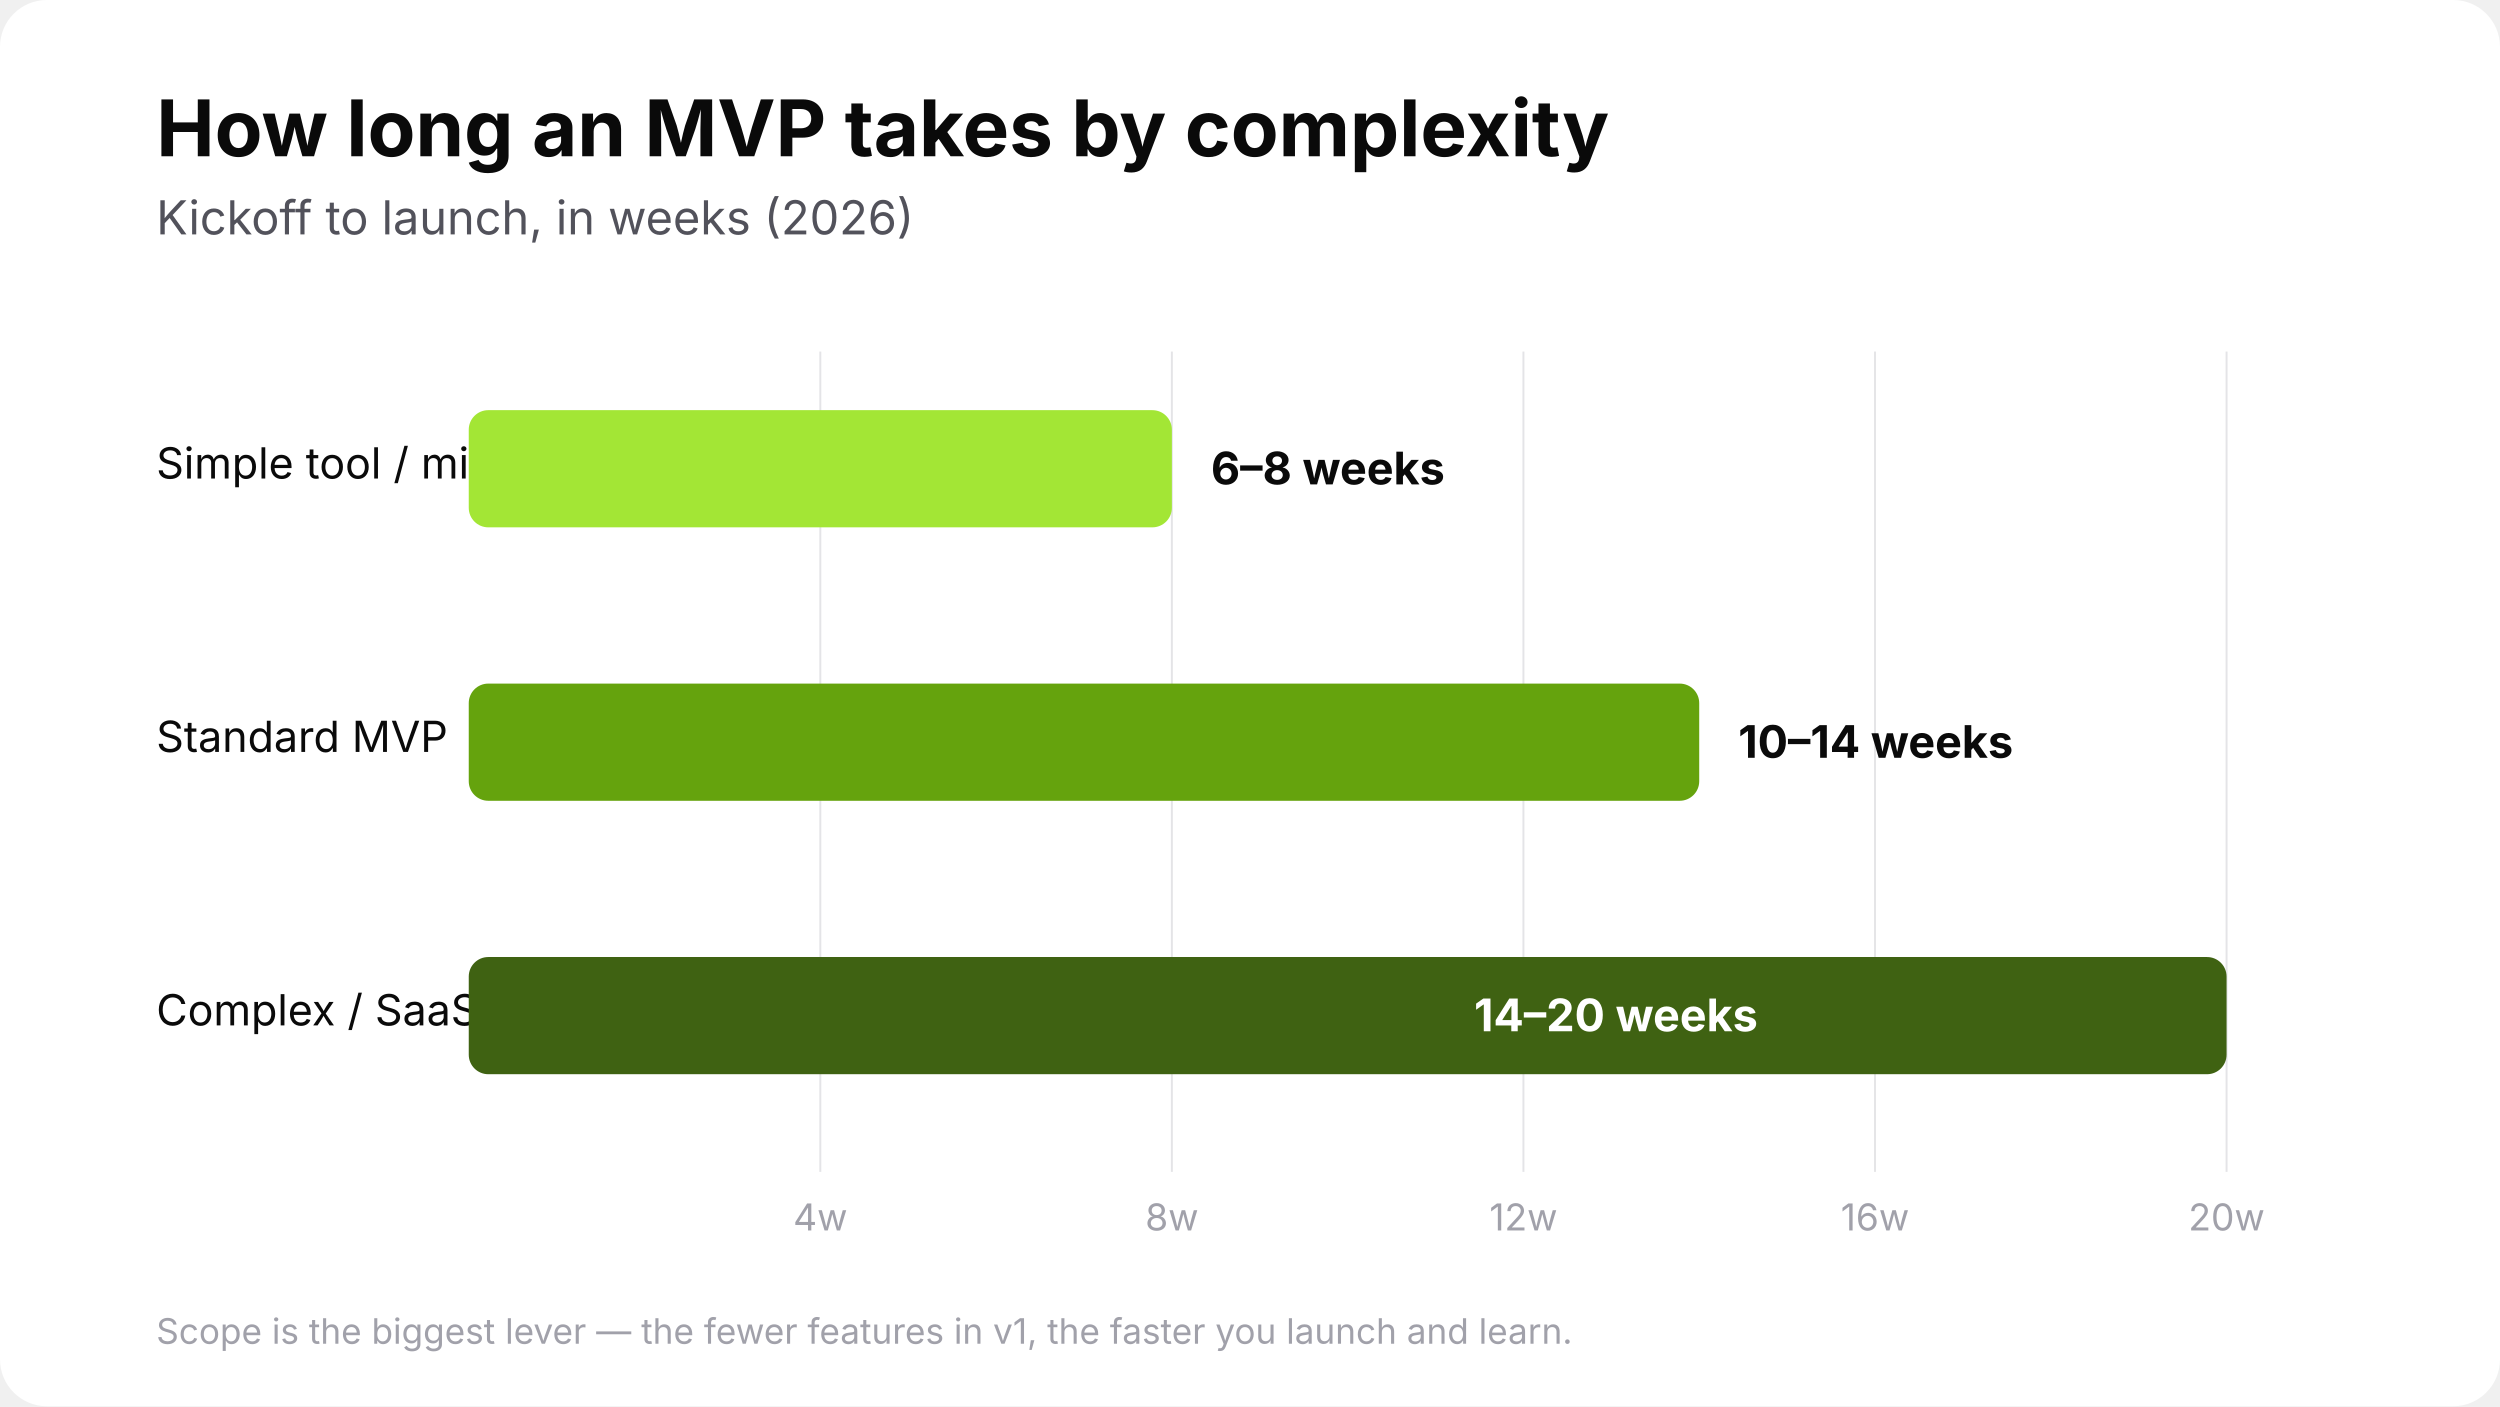
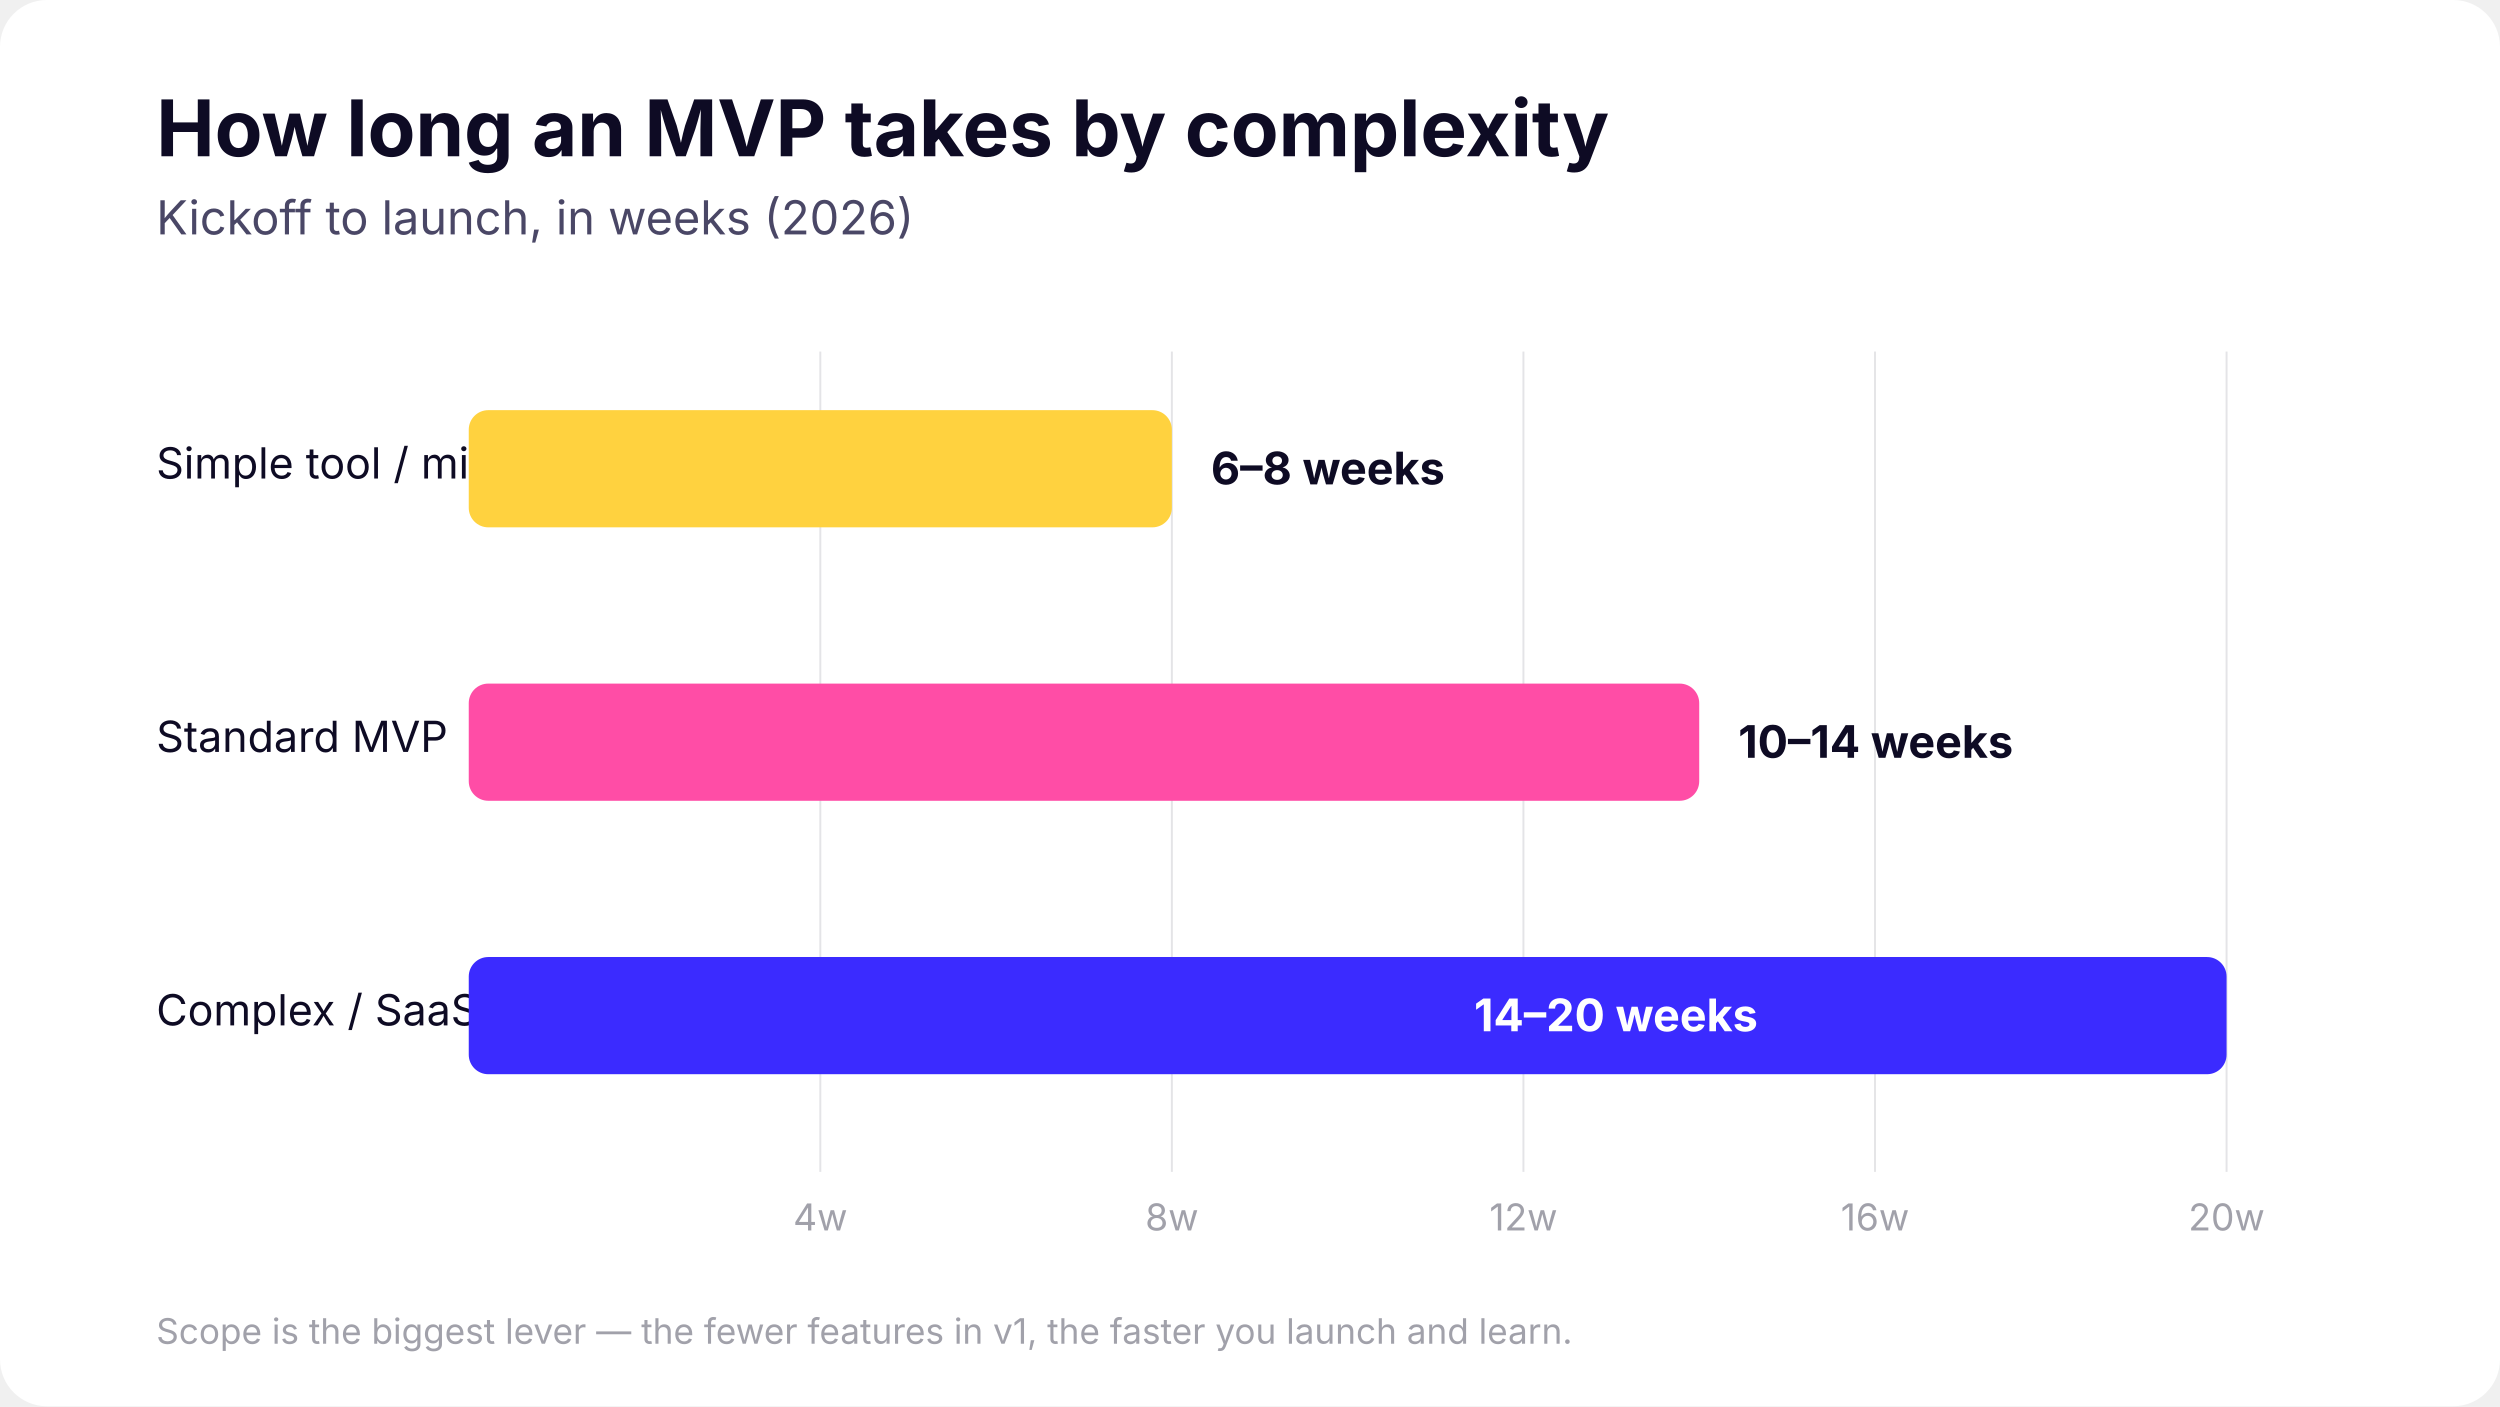
<svg xmlns="http://www.w3.org/2000/svg" viewBox="0 0 1280 720" font-family="Inter, Segoe UI, Helvetica, Arial, sans-serif">
  <rect width="1280" height="720" rx="24" fill="#ffffff" />
-   <text x="80" y="80" font-size="40" font-weight="700" fill="#0a0a0a">How long an MVP takes by complexity</text>
-   <text x="80" y="120" font-size="24" fill="#52525b">Kickoff to launch, in weeks (2026)</text>
+   <text x="80" y="80" font-size="40" font-weight="700" fill="#0e0b24">How long an MVP takes by complexity</text>
+   <text x="80" y="120" font-size="24" fill="#4a4766">Kickoff to launch, in weeks (2026)</text>
  <g stroke="#e4e4e7" stroke-width="1">
    <line x1="420" y1="180" x2="420" y2="600" />
    <line x1="600" y1="180" x2="600" y2="600" />
    <line x1="780" y1="180" x2="780" y2="600" />
    <line x1="960" y1="180" x2="960" y2="600" />
    <line x1="1140" y1="180" x2="1140" y2="600" />
  </g>
  <g font-size="19" fill="#a1a1aa" text-anchor="middle">
    <text x="420" y="630">4w</text>
    <text x="600" y="630">8w</text>
    <text x="780" y="630">12w</text>
    <text x="960" y="630">16w</text>
    <text x="1140" y="630">20w</text>
  </g>
-   <g font-size="22" fill="#0a0a0a">
+   <g font-size="22" fill="#0e0b24">
    <text x="80" y="245">Simple tool / micro-MVP</text>
    <text x="80" y="385">Standard MVP</text>
    <text x="80" y="525">Complex / SaaS MVP</text>
  </g>
  <g>
-     <rect x="240" y="210" width="360" height="60" rx="10" fill="#a3e635" />
-     <rect x="240" y="350" width="630" height="60" rx="10" fill="#65a30d" />
-     <rect x="240" y="490" width="900" height="60" rx="10" fill="#3f6212" />
+     <rect x="240" y="210" width="360" height="60" rx="10" fill="#ffd23f" />
+     <rect x="240" y="350" width="630" height="60" rx="10" fill="#ff4da6" />
+     <rect x="240" y="490" width="900" height="60" rx="10" fill="#3b2bff" />
  </g>
  <g font-size="23" font-weight="700">
-     <text x="620" y="248" fill="#0a0a0a">6–8 weeks</text>
-     <text x="890" y="388" fill="#0a0a0a">10–14 weeks</text>
+     <text x="620" y="248" fill="#0e0b24">6–8 weeks</text>
+     <text x="890" y="388" fill="#0e0b24">10–14 weeks</text>
    <text x="900" y="528" fill="#ffffff" text-anchor="end">14–20 weeks</text>
  </g>
  <text x="80" y="688" font-size="18" fill="#a1a1aa">Scope is the biggest lever — the fewer features in v1, the faster you launch and learn.</text>
</svg>
